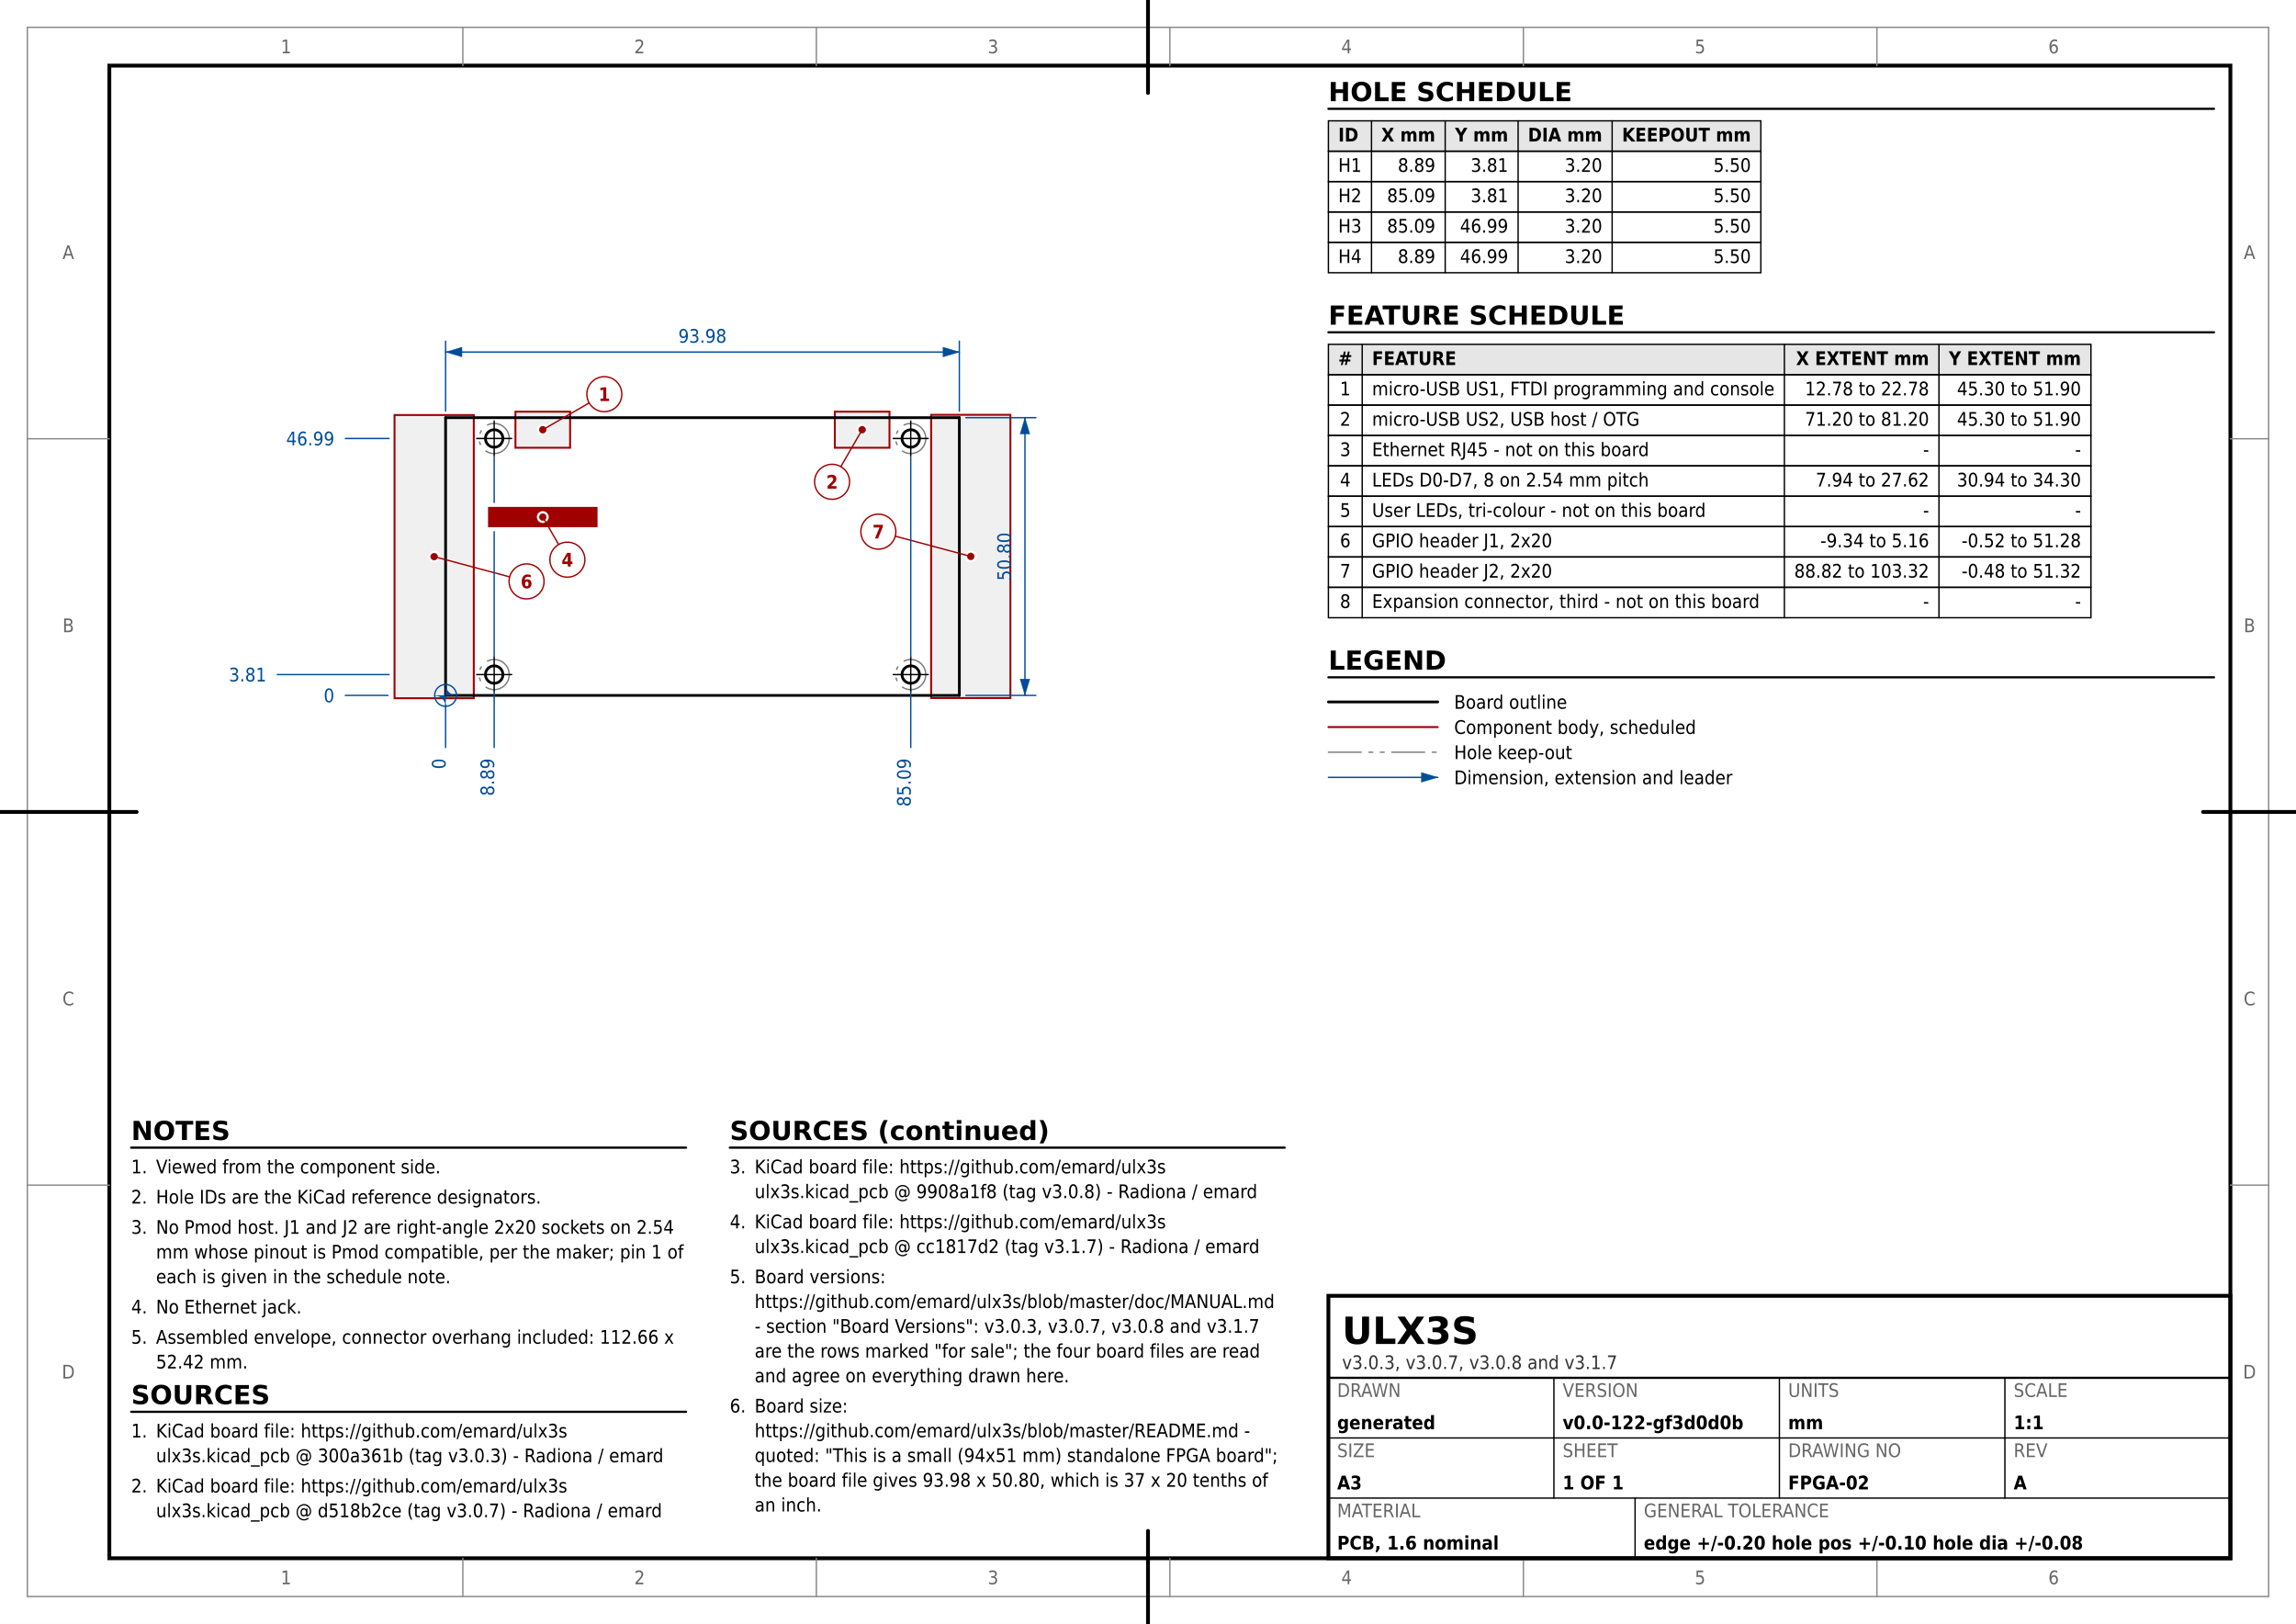
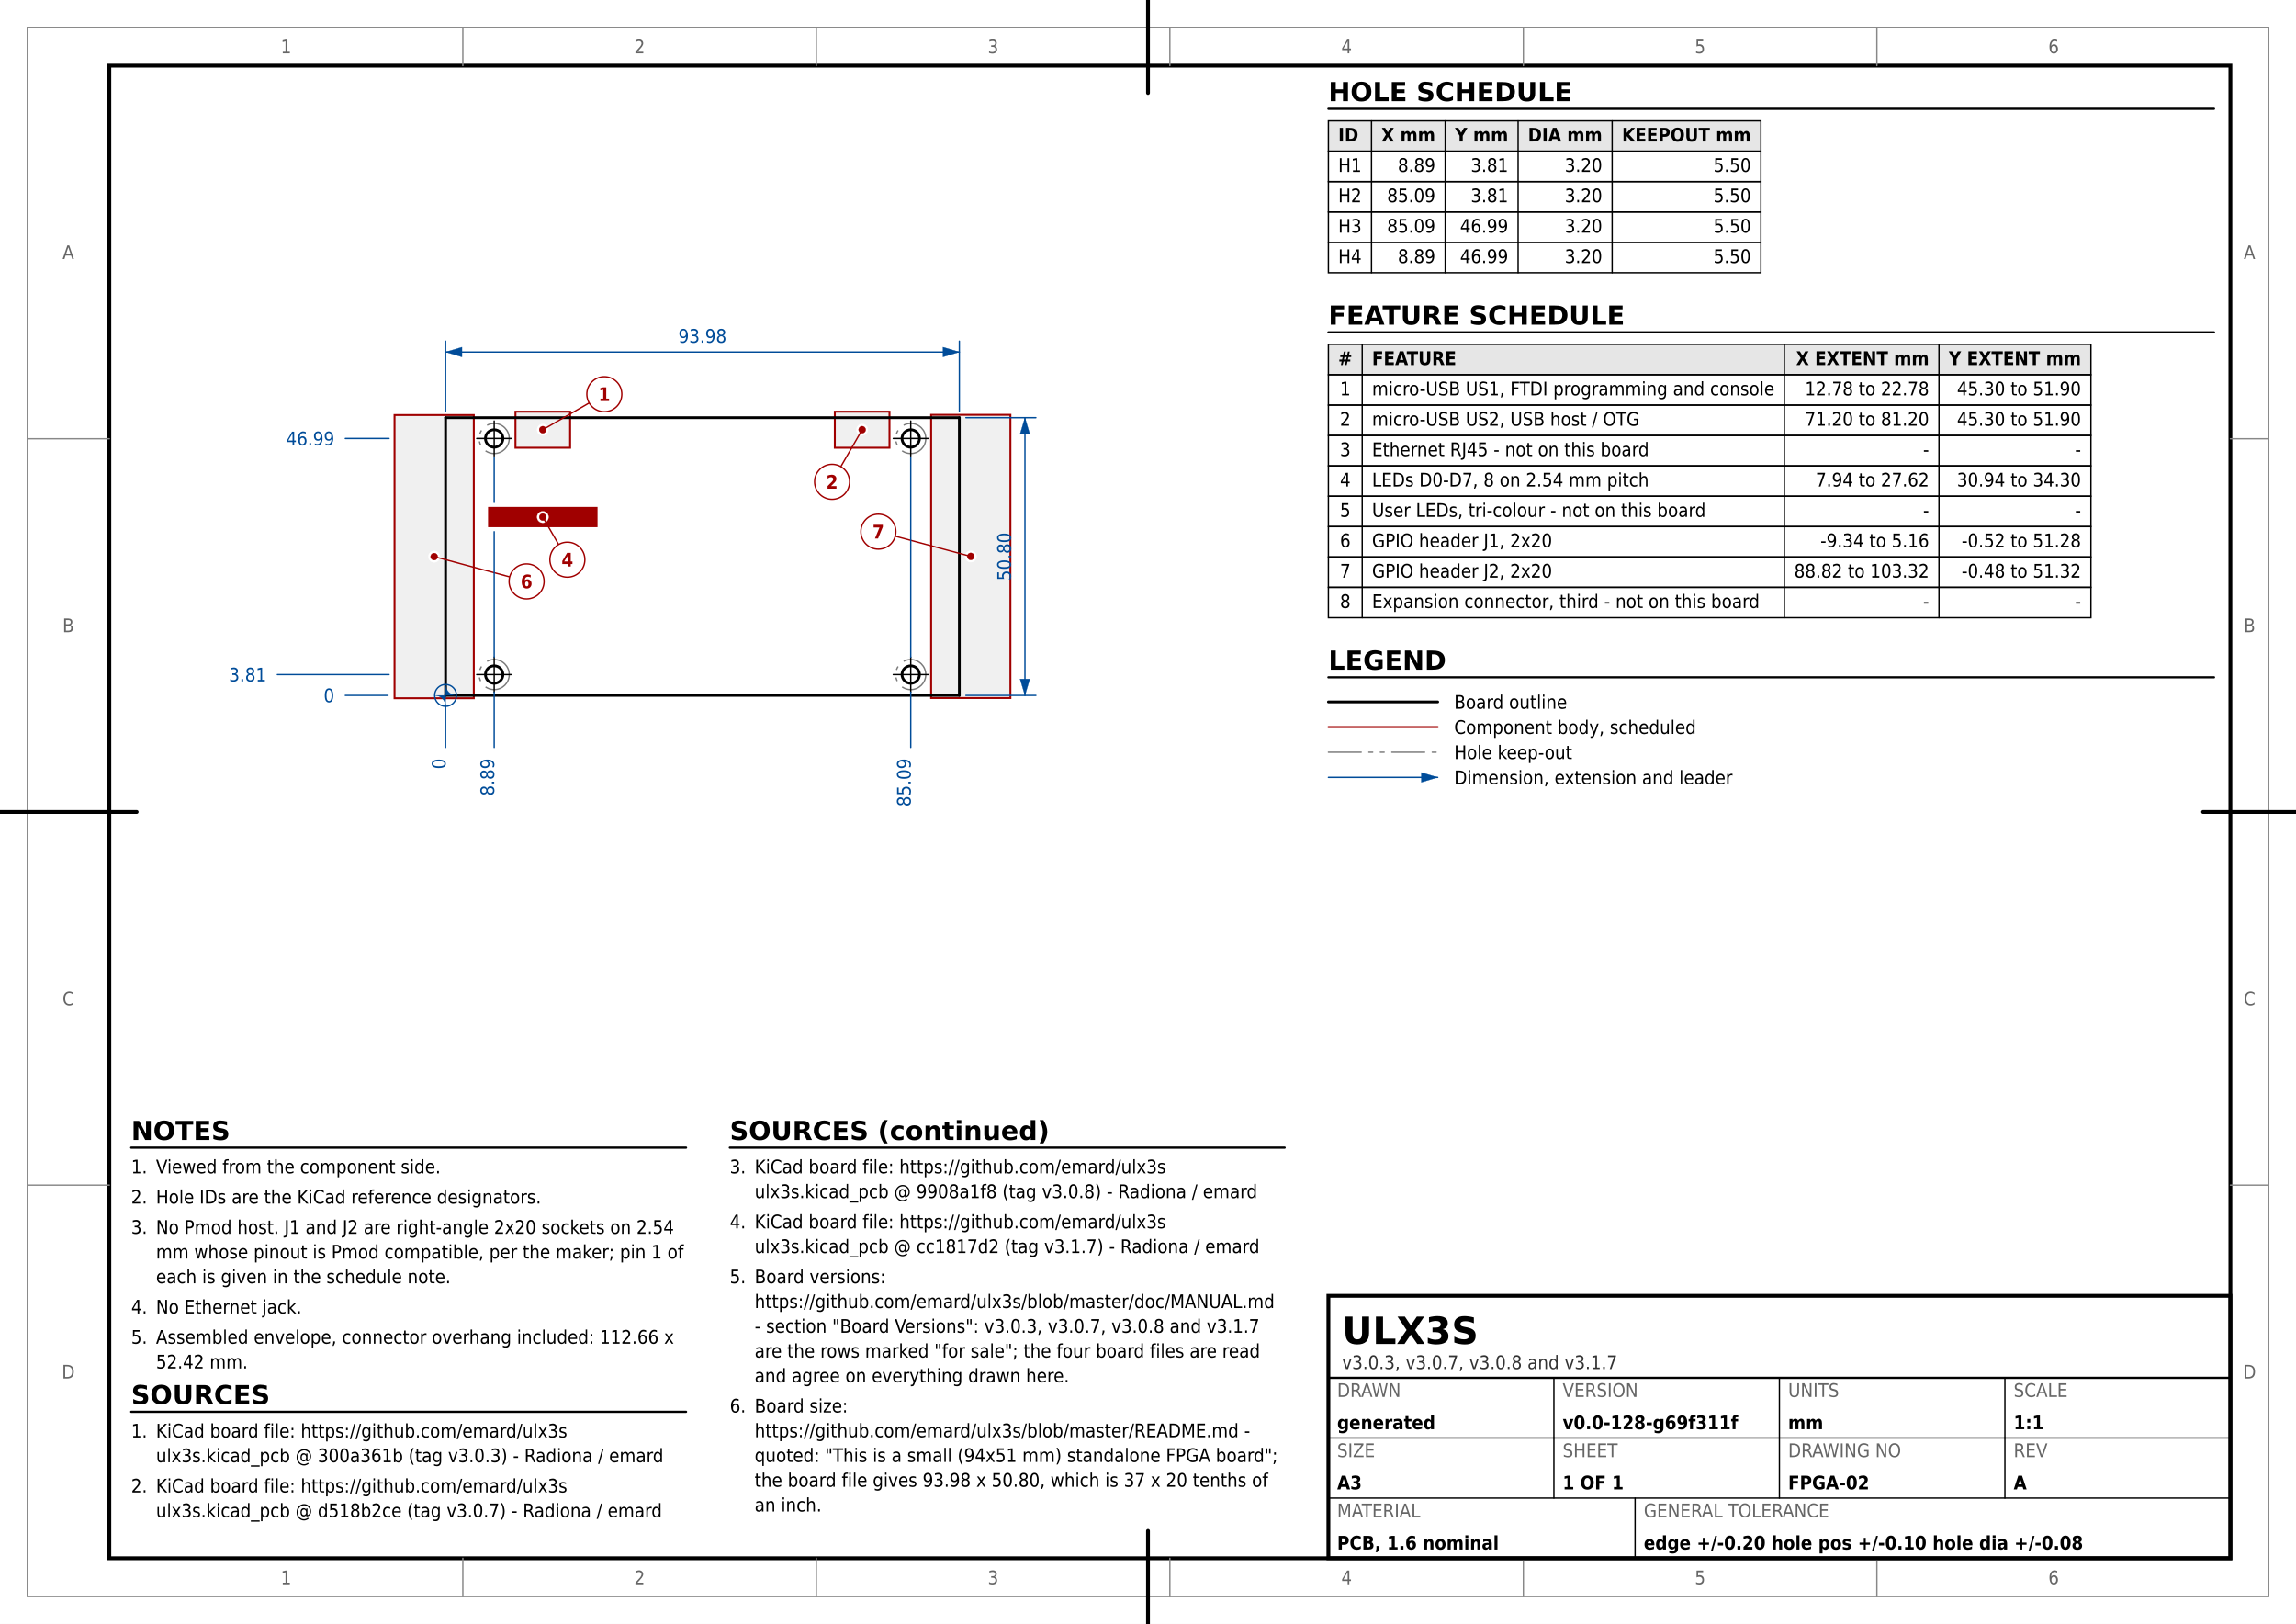
<svg xmlns="http://www.w3.org/2000/svg" version="1.1" width="420mm" height="297mm" viewBox="0 0 420 297">
  <rect width="100%" height="100%" fill="#ffffff" />
  <rect x="5" y="5" width="410" height="287" fill="none" stroke="#888888" stroke-width="0.25" />
  <rect x="20" y="12" width="388" height="273" fill="none" stroke="#000000" stroke-width="0.7" />
  <text x="52.333" y="289.75" font-family="DejaVu Sans Condensed, DejaVu Sans, Liberation Sans, sans-serif" font-size="3.429" fill="#666666" text-anchor="middle">1</text>
  <text x="52.333" y="9.75" font-family="DejaVu Sans Condensed, DejaVu Sans, Liberation Sans, sans-serif" font-size="3.429" fill="#666666" text-anchor="middle">1</text>
  <line x1="84.667" y1="292" x2="84.667" y2="285" stroke="#888888" stroke-width="0.25" stroke-linecap="round" />
  <line x1="84.667" y1="12" x2="84.667" y2="5" stroke="#888888" stroke-width="0.25" stroke-linecap="round" />
  <text x="117" y="289.75" font-family="DejaVu Sans Condensed, DejaVu Sans, Liberation Sans, sans-serif" font-size="3.429" fill="#666666" text-anchor="middle">2</text>
  <text x="117" y="9.75" font-family="DejaVu Sans Condensed, DejaVu Sans, Liberation Sans, sans-serif" font-size="3.429" fill="#666666" text-anchor="middle">2</text>
  <line x1="149.333" y1="292" x2="149.333" y2="285" stroke="#888888" stroke-width="0.25" stroke-linecap="round" />
  <line x1="149.333" y1="12" x2="149.333" y2="5" stroke="#888888" stroke-width="0.25" stroke-linecap="round" />
  <text x="181.667" y="289.75" font-family="DejaVu Sans Condensed, DejaVu Sans, Liberation Sans, sans-serif" font-size="3.429" fill="#666666" text-anchor="middle">3</text>
  <text x="181.667" y="9.75" font-family="DejaVu Sans Condensed, DejaVu Sans, Liberation Sans, sans-serif" font-size="3.429" fill="#666666" text-anchor="middle">3</text>
  <line x1="214" y1="292" x2="214" y2="285" stroke="#888888" stroke-width="0.25" stroke-linecap="round" />
  <line x1="214" y1="12" x2="214" y2="5" stroke="#888888" stroke-width="0.25" stroke-linecap="round" />
  <text x="246.333" y="289.75" font-family="DejaVu Sans Condensed, DejaVu Sans, Liberation Sans, sans-serif" font-size="3.429" fill="#666666" text-anchor="middle">4</text>
  <text x="246.333" y="9.75" font-family="DejaVu Sans Condensed, DejaVu Sans, Liberation Sans, sans-serif" font-size="3.429" fill="#666666" text-anchor="middle">4</text>
  <line x1="278.667" y1="292" x2="278.667" y2="285" stroke="#888888" stroke-width="0.25" stroke-linecap="round" />
  <line x1="278.667" y1="12" x2="278.667" y2="5" stroke="#888888" stroke-width="0.25" stroke-linecap="round" />
  <text x="311" y="289.75" font-family="DejaVu Sans Condensed, DejaVu Sans, Liberation Sans, sans-serif" font-size="3.429" fill="#666666" text-anchor="middle">5</text>
  <text x="311" y="9.75" font-family="DejaVu Sans Condensed, DejaVu Sans, Liberation Sans, sans-serif" font-size="3.429" fill="#666666" text-anchor="middle">5</text>
  <line x1="343.333" y1="292" x2="343.333" y2="285" stroke="#888888" stroke-width="0.25" stroke-linecap="round" />
  <line x1="343.333" y1="12" x2="343.333" y2="5" stroke="#888888" stroke-width="0.25" stroke-linecap="round" />
  <text x="375.667" y="289.75" font-family="DejaVu Sans Condensed, DejaVu Sans, Liberation Sans, sans-serif" font-size="3.429" fill="#666666" text-anchor="middle">6</text>
  <text x="375.667" y="9.75" font-family="DejaVu Sans Condensed, DejaVu Sans, Liberation Sans, sans-serif" font-size="3.429" fill="#666666" text-anchor="middle">6</text>
  <text x="12.5" y="252.125" font-family="DejaVu Sans Condensed, DejaVu Sans, Liberation Sans, sans-serif" font-size="3.429" fill="#666666" text-anchor="middle">D</text>
  <text x="411.5" y="252.125" font-family="DejaVu Sans Condensed, DejaVu Sans, Liberation Sans, sans-serif" font-size="3.429" fill="#666666" text-anchor="middle">D</text>
  <line x1="5" y1="216.75" x2="20" y2="216.75" stroke="#888888" stroke-width="0.25" stroke-linecap="round" />
  <line x1="408" y1="216.75" x2="415" y2="216.75" stroke="#888888" stroke-width="0.25" stroke-linecap="round" />
  <text x="12.5" y="183.875" font-family="DejaVu Sans Condensed, DejaVu Sans, Liberation Sans, sans-serif" font-size="3.429" fill="#666666" text-anchor="middle">C</text>
  <text x="411.5" y="183.875" font-family="DejaVu Sans Condensed, DejaVu Sans, Liberation Sans, sans-serif" font-size="3.429" fill="#666666" text-anchor="middle">C</text>
  <line x1="5" y1="148.5" x2="20" y2="148.5" stroke="#888888" stroke-width="0.25" stroke-linecap="round" />
  <line x1="408" y1="148.5" x2="415" y2="148.5" stroke="#888888" stroke-width="0.25" stroke-linecap="round" />
  <text x="12.5" y="115.625" font-family="DejaVu Sans Condensed, DejaVu Sans, Liberation Sans, sans-serif" font-size="3.429" fill="#666666" text-anchor="middle">B</text>
  <text x="411.5" y="115.625" font-family="DejaVu Sans Condensed, DejaVu Sans, Liberation Sans, sans-serif" font-size="3.429" fill="#666666" text-anchor="middle">B</text>
  <line x1="5" y1="80.25" x2="20" y2="80.25" stroke="#888888" stroke-width="0.25" stroke-linecap="round" />
  <line x1="408" y1="80.25" x2="415" y2="80.25" stroke="#888888" stroke-width="0.25" stroke-linecap="round" />
  <text x="12.5" y="47.375" font-family="DejaVu Sans Condensed, DejaVu Sans, Liberation Sans, sans-serif" font-size="3.429" fill="#666666" text-anchor="middle">A</text>
  <text x="411.5" y="47.375" font-family="DejaVu Sans Condensed, DejaVu Sans, Liberation Sans, sans-serif" font-size="3.429" fill="#666666" text-anchor="middle">A</text>
  <line x1="210" y1="297" x2="210" y2="280" stroke="#000000" stroke-width="0.7" stroke-linecap="round" />
  <line x1="210" y1="17" x2="210" y2="0" stroke="#000000" stroke-width="0.7" stroke-linecap="round" />
  <line x1="0" y1="148.5" x2="25" y2="148.5" stroke="#000000" stroke-width="0.7" stroke-linecap="round" />
  <line x1="403" y1="148.5" x2="420" y2="148.5" stroke="#000000" stroke-width="0.7" stroke-linecap="round" />
  <rect x="94.29" y="75.293" width="10" height="6.6" fill="#f0f0f0" stroke="#a00000" stroke-width="0.35" />
  <rect x="152.71" y="75.293" width="10" height="6.6" fill="#f0f0f0" stroke="#a00000" stroke-width="0.35" />
  <rect x="89.45" y="92.886" width="19.68" height="3.36" fill="#f0f0f0" stroke="#a00000" stroke-width="0.35" />
  <rect x="89.45" y="92.886" width="19.68" height="3.36" fill="#a00000" stroke="#a00000" stroke-width="0.05" />
  <rect x="72.17" y="75.907" width="14.5" height="51.8" fill="#f0f0f0" stroke="#a00000" stroke-width="0.35" />
  <rect x="170.33" y="75.868" width="14.5" height="51.8" fill="#f0f0f0" stroke="#a00000" stroke-width="0.35" />
  <line x1="81.51" y1="76.388" x2="81.51" y2="127.188" stroke="#000000" stroke-width="0.5" stroke-linecap="round" />
  <line x1="175.49" y1="76.388" x2="81.51" y2="76.388" stroke="#000000" stroke-width="0.5" stroke-linecap="round" />
  <line x1="175.49" y1="127.188" x2="175.49" y2="76.388" stroke="#000000" stroke-width="0.5" stroke-linecap="round" />
  <line x1="81.51" y1="127.188" x2="175.49" y2="127.188" stroke="#000000" stroke-width="0.5" stroke-linecap="round" />
  <circle cx="90.4" cy="123.377" r="2.75" fill="none" stroke="#7a7a7a" stroke-width="0.25" stroke-dasharray="6.0,1.4,0.7,1.4,0.7,1.4" />
  <circle cx="90.4" cy="123.377" r="1.6" fill="#ffffff" stroke="#000000" stroke-width="0.5" />
  <line x1="87.2" y1="123.377" x2="93.6" y2="123.377" stroke="#000000" stroke-width="0.25" stroke-linecap="round" />
  <line x1="90.4" y1="126.578" x2="90.4" y2="120.177" stroke="#000000" stroke-width="0.25" stroke-linecap="round" />
  <circle cx="166.6" cy="123.377" r="2.75" fill="none" stroke="#7a7a7a" stroke-width="0.25" stroke-dasharray="6.0,1.4,0.7,1.4,0.7,1.4" />
  <circle cx="166.6" cy="123.377" r="1.6" fill="#ffffff" stroke="#000000" stroke-width="0.5" />
  <line x1="163.4" y1="123.377" x2="169.8" y2="123.377" stroke="#000000" stroke-width="0.25" stroke-linecap="round" />
  <line x1="166.6" y1="126.578" x2="166.6" y2="120.177" stroke="#000000" stroke-width="0.25" stroke-linecap="round" />
  <circle cx="166.6" cy="80.198" r="2.75" fill="none" stroke="#7a7a7a" stroke-width="0.25" stroke-dasharray="6.0,1.4,0.7,1.4,0.7,1.4" />
  <circle cx="166.6" cy="80.198" r="1.6" fill="#ffffff" stroke="#000000" stroke-width="0.5" />
  <line x1="163.4" y1="80.198" x2="169.8" y2="80.198" stroke="#000000" stroke-width="0.25" stroke-linecap="round" />
  <line x1="166.6" y1="83.397" x2="166.6" y2="76.998" stroke="#000000" stroke-width="0.25" stroke-linecap="round" />
  <circle cx="90.4" cy="80.198" r="2.75" fill="none" stroke="#7a7a7a" stroke-width="0.25" stroke-dasharray="6.0,1.4,0.7,1.4,0.7,1.4" />
  <circle cx="90.4" cy="80.198" r="1.6" fill="#ffffff" stroke="#000000" stroke-width="0.5" />
  <line x1="87.2" y1="80.198" x2="93.6" y2="80.198" stroke="#000000" stroke-width="0.25" stroke-linecap="round" />
  <line x1="90.4" y1="83.397" x2="90.4" y2="76.998" stroke="#000000" stroke-width="0.25" stroke-linecap="round" />
  <circle cx="79.42" cy="101.808" r="1.05" fill="#ffffff" stroke="#ffffff" stroke-width="0.05" />
  <circle cx="79.42" cy="101.808" r="0.65" fill="#a00000" stroke="#a00000" stroke-width="0.05" />
  <line x1="79.42" y1="101.808" x2="93.233" y2="105.509" stroke="#a00000" stroke-width="0.25" stroke-linecap="round" />
  <circle cx="96.324" cy="106.337" r="3.2" fill="#ffffff" stroke="#a00000" stroke-width="0.25" />
  <text x="96.324" y="107.587" font-family="DejaVu Sans Condensed, DejaVu Sans, Liberation Sans, sans-serif" font-size="3.429" fill="#a00000" text-anchor="middle" font-weight="bold">6</text>
  <circle cx="177.58" cy="101.767" r="1.05" fill="#ffffff" stroke="#ffffff" stroke-width="0.05" />
  <circle cx="177.58" cy="101.767" r="0.65" fill="#a00000" stroke="#a00000" stroke-width="0.05" />
  <line x1="177.58" y1="101.767" x2="163.767" y2="98.066" stroke="#a00000" stroke-width="0.25" stroke-linecap="round" />
  <circle cx="160.676" cy="97.238" r="3.2" fill="#ffffff" stroke="#a00000" stroke-width="0.25" />
  <text x="160.676" y="98.488" font-family="DejaVu Sans Condensed, DejaVu Sans, Liberation Sans, sans-serif" font-size="3.429" fill="#a00000" text-anchor="middle" font-weight="bold">7</text>
  <circle cx="99.29" cy="94.567" r="1.05" fill="#ffffff" stroke="#ffffff" stroke-width="0.05" />
  <circle cx="99.29" cy="94.567" r="0.65" fill="#a00000" stroke="#a00000" stroke-width="0.05" />
  <line x1="99.29" y1="94.567" x2="102.19" y2="99.589" stroke="#a00000" stroke-width="0.25" stroke-linecap="round" />
  <circle cx="103.79" cy="102.361" r="3.2" fill="#ffffff" stroke="#a00000" stroke-width="0.25" />
  <text x="103.79" y="103.611" font-family="DejaVu Sans Condensed, DejaVu Sans, Liberation Sans, sans-serif" font-size="3.429" fill="#a00000" text-anchor="middle" font-weight="bold">4</text>
  <circle cx="99.29" cy="78.593" r="1.05" fill="#ffffff" stroke="#ffffff" stroke-width="0.05" />
  <circle cx="99.29" cy="78.593" r="0.65" fill="#a00000" stroke="#a00000" stroke-width="0.05" />
  <line x1="99.29" y1="78.593" x2="107.777" y2="73.692" stroke="#a00000" stroke-width="0.25" stroke-linecap="round" />
  <circle cx="110.548" cy="72.093" r="3.2" fill="#ffffff" stroke="#a00000" stroke-width="0.25" />
  <text x="110.548" y="73.343" font-family="DejaVu Sans Condensed, DejaVu Sans, Liberation Sans, sans-serif" font-size="3.429" fill="#a00000" text-anchor="middle" font-weight="bold">1</text>
  <circle cx="157.71" cy="78.593" r="1.05" fill="#ffffff" stroke="#ffffff" stroke-width="0.05" />
  <circle cx="157.71" cy="78.593" r="0.65" fill="#a00000" stroke="#a00000" stroke-width="0.05" />
  <line x1="157.71" y1="78.593" x2="153.81" y2="85.347" stroke="#a00000" stroke-width="0.25" stroke-linecap="round" />
  <circle cx="152.21" cy="88.119" r="3.2" fill="#ffffff" stroke="#a00000" stroke-width="0.25" />
  <text x="152.21" y="89.369" font-family="DejaVu Sans Condensed, DejaVu Sans, Liberation Sans, sans-serif" font-size="3.429" fill="#a00000" text-anchor="middle" font-weight="bold">2</text>
  <line x1="81.51" y1="136.708" x2="81.51" y2="128.907" stroke="#004c99" stroke-width="0.25" stroke-linecap="round" />
  <text x="81.51" y="139.689" font-family="DejaVu Sans Condensed, DejaVu Sans, Liberation Sans, sans-serif" font-size="3.429" fill="#004c99" text-anchor="middle" transform="rotate(-90 81.51 139.6888)">0</text>
  <line x1="90.4" y1="136.708" x2="90.4" y2="126.578" stroke="#004c99" stroke-width="0.25" stroke-linecap="round" />
  <line x1="90.4" y1="120.177" x2="90.4" y2="97.246" stroke="#004c99" stroke-width="0.25" stroke-linecap="round" />
  <line x1="90.4" y1="91.886" x2="90.4" y2="83.597" stroke="#004c99" stroke-width="0.25" stroke-linecap="round" />
  <text x="90.4" y="142.141" font-family="DejaVu Sans Condensed, DejaVu Sans, Liberation Sans, sans-serif" font-size="3.429" fill="#004c99" text-anchor="middle" transform="rotate(-90 90.4 142.141)">8.89</text>
  <line x1="166.6" y1="136.708" x2="166.6" y2="126.578" stroke="#004c99" stroke-width="0.25" stroke-linecap="round" />
  <line x1="166.6" y1="120.177" x2="166.6" y2="83.597" stroke="#004c99" stroke-width="0.25" stroke-linecap="round" />
  <text x="166.6" y="143.122" font-family="DejaVu Sans Condensed, DejaVu Sans, Liberation Sans, sans-serif" font-size="3.429" fill="#004c99" text-anchor="middle" transform="rotate(-90 166.6 143.1223)">85.09</text>
  <line x1="63.17" y1="127.188" x2="70.97" y2="127.188" stroke="#004c99" stroke-width="0.25" stroke-linecap="round" />
  <text x="61.17" y="128.438" font-family="DejaVu Sans Condensed, DejaVu Sans, Liberation Sans, sans-serif" font-size="3.429" fill="#004c99" text-anchor="end">0</text>
  <line x1="50.74" y1="123.377" x2="71.17" y2="123.377" stroke="#004c99" stroke-width="0.25" stroke-linecap="round" />
  <text x="48.74" y="124.627" font-family="DejaVu Sans Condensed, DejaVu Sans, Liberation Sans, sans-serif" font-size="3.429" fill="#004c99" text-anchor="end">3.81</text>
  <line x1="63.17" y1="80.198" x2="71.17" y2="80.198" stroke="#004c99" stroke-width="0.25" stroke-linecap="round" />
  <text x="61.17" y="81.448" font-family="DejaVu Sans Condensed, DejaVu Sans, Liberation Sans, sans-serif" font-size="3.429" fill="#004c99" text-anchor="end">46.99</text>
  <line x1="81.51" y1="75.188" x2="81.51" y2="62.388" stroke="#004c99" stroke-width="0.25" stroke-linecap="round" />
  <line x1="175.49" y1="75.188" x2="175.49" y2="62.388" stroke="#004c99" stroke-width="0.25" stroke-linecap="round" />
  <line x1="81.51" y1="64.388" x2="175.49" y2="64.388" stroke="#004c99" stroke-width="0.25" stroke-linecap="round" />
  <polygon points="81.51,64.388 84.51,65.287 84.51,63.487" fill="#004c99" stroke="#004c99" stroke-width="0.05" stroke-linejoin="round" />
  <polygon points="175.49,64.388 172.49,63.487 172.49,65.287" fill="#004c99" stroke="#004c99" stroke-width="0.05" stroke-linejoin="round" />
  <text x="128.5" y="62.678" font-family="DejaVu Sans Condensed, DejaVu Sans, Liberation Sans, sans-serif" font-size="3.429" fill="#004c99" text-anchor="middle">93.98</text>
  <line x1="176.69" y1="127.188" x2="189.49" y2="127.188" stroke="#004c99" stroke-width="0.25" stroke-linecap="round" />
  <line x1="176.69" y1="76.388" x2="189.49" y2="76.388" stroke="#004c99" stroke-width="0.25" stroke-linecap="round" />
  <line x1="187.49" y1="127.188" x2="187.49" y2="76.388" stroke="#004c99" stroke-width="0.25" stroke-linecap="round" />
  <polygon points="187.49,127.188 188.39,124.188 186.59,124.188" fill="#004c99" stroke="#004c99" stroke-width="0.05" stroke-linejoin="round" />
  <polygon points="187.49,76.388 186.59,79.388 188.39,79.388" fill="#004c99" stroke="#004c99" stroke-width="0.05" stroke-linejoin="round" />
  <text x="184.935" y="101.787" font-family="DejaVu Sans Condensed, DejaVu Sans, Liberation Sans, sans-serif" font-size="3.429" fill="#004c99" text-anchor="middle" transform="rotate(-90 184.9353 101.7875)">50.80</text>
  <circle cx="81.51" cy="127.188" r="2" fill="none" stroke="#004c99" stroke-width="0.25" />
  <path d="M 81.51 127.188 L 83.51 127.188 A 2.0 2.0 0 0 1 81.51 125.188 Z" fill="#004c99" stroke="#004c99" stroke-width="0.05" stroke-linejoin="round" stroke-linecap="round" />
  <path d="M 81.51 127.188 L 79.51 127.188 A 2.0 2.0 0 0 1 81.51 129.188 Z" fill="#004c99" stroke="#004c99" stroke-width="0.05" stroke-linejoin="round" stroke-linecap="round" />
  <text x="243" y="18.5" font-family="DejaVu Sans, Liberation Sans, sans-serif" font-size="4.801" fill="#000000" text-anchor="start" font-weight="bold">HOLE SCHEDULE</text>
  <line x1="243" y1="19.9" x2="405" y2="19.9" stroke="#000000" stroke-width="0.4" stroke-linecap="round" />
  <rect x="243" y="22.1" width="79.108" height="5.556" fill="#e6e6e6" stroke="#000000" stroke-width="0.25" />
  <text x="244.8" y="25.878" font-family="DejaVu Sans Condensed, DejaVu Sans, Liberation Sans, sans-serif" font-size="3.429" fill="#000000" text-anchor="start" font-weight="bold">ID</text>
  <text x="262.566" y="25.878" font-family="DejaVu Sans Condensed, DejaVu Sans, Liberation Sans, sans-serif" font-size="3.429" fill="#000000" text-anchor="end" font-weight="bold">X mm</text>
  <text x="275.903" y="25.878" font-family="DejaVu Sans Condensed, DejaVu Sans, Liberation Sans, sans-serif" font-size="3.429" fill="#000000" text-anchor="end" font-weight="bold">Y mm</text>
  <text x="293.104" y="25.878" font-family="DejaVu Sans Condensed, DejaVu Sans, Liberation Sans, sans-serif" font-size="3.429" fill="#000000" text-anchor="end" font-weight="bold">DIA mm</text>
  <text x="320.308" y="25.878" font-family="DejaVu Sans Condensed, DejaVu Sans, Liberation Sans, sans-serif" font-size="3.429" fill="#000000" text-anchor="end" font-weight="bold">KEEPOUT mm</text>
  <rect x="243" y="27.656" width="79.108" height="5.556" fill="none" stroke="#000000" stroke-width="0.25" />
  <text x="244.8" y="31.433" font-family="DejaVu Sans Condensed, DejaVu Sans, Liberation Sans, sans-serif" font-size="3.429" fill="#000000" text-anchor="start">H1</text>
  <text x="262.566" y="31.433" font-family="DejaVu Sans Condensed, DejaVu Sans, Liberation Sans, sans-serif" font-size="3.429" fill="#000000" text-anchor="end">8.89</text>
  <text x="275.903" y="31.433" font-family="DejaVu Sans Condensed, DejaVu Sans, Liberation Sans, sans-serif" font-size="3.429" fill="#000000" text-anchor="end">3.81</text>
  <text x="293.104" y="31.433" font-family="DejaVu Sans Condensed, DejaVu Sans, Liberation Sans, sans-serif" font-size="3.429" fill="#000000" text-anchor="end">3.20</text>
  <text x="320.308" y="31.433" font-family="DejaVu Sans Condensed, DejaVu Sans, Liberation Sans, sans-serif" font-size="3.429" fill="#000000" text-anchor="end">5.50</text>
  <rect x="243" y="33.211" width="79.108" height="5.556" fill="none" stroke="#000000" stroke-width="0.25" />
  <text x="244.8" y="36.989" font-family="DejaVu Sans Condensed, DejaVu Sans, Liberation Sans, sans-serif" font-size="3.429" fill="#000000" text-anchor="start">H2</text>
  <text x="262.566" y="36.989" font-family="DejaVu Sans Condensed, DejaVu Sans, Liberation Sans, sans-serif" font-size="3.429" fill="#000000" text-anchor="end">85.09</text>
  <text x="275.903" y="36.989" font-family="DejaVu Sans Condensed, DejaVu Sans, Liberation Sans, sans-serif" font-size="3.429" fill="#000000" text-anchor="end">3.81</text>
  <text x="293.104" y="36.989" font-family="DejaVu Sans Condensed, DejaVu Sans, Liberation Sans, sans-serif" font-size="3.429" fill="#000000" text-anchor="end">3.20</text>
  <text x="320.308" y="36.989" font-family="DejaVu Sans Condensed, DejaVu Sans, Liberation Sans, sans-serif" font-size="3.429" fill="#000000" text-anchor="end">5.50</text>
  <rect x="243" y="38.767" width="79.108" height="5.556" fill="none" stroke="#000000" stroke-width="0.25" />
  <text x="244.8" y="42.544" font-family="DejaVu Sans Condensed, DejaVu Sans, Liberation Sans, sans-serif" font-size="3.429" fill="#000000" text-anchor="start">H3</text>
  <text x="262.566" y="42.544" font-family="DejaVu Sans Condensed, DejaVu Sans, Liberation Sans, sans-serif" font-size="3.429" fill="#000000" text-anchor="end">85.09</text>
  <text x="275.903" y="42.544" font-family="DejaVu Sans Condensed, DejaVu Sans, Liberation Sans, sans-serif" font-size="3.429" fill="#000000" text-anchor="end">46.99</text>
  <text x="293.104" y="42.544" font-family="DejaVu Sans Condensed, DejaVu Sans, Liberation Sans, sans-serif" font-size="3.429" fill="#000000" text-anchor="end">3.20</text>
  <text x="320.308" y="42.544" font-family="DejaVu Sans Condensed, DejaVu Sans, Liberation Sans, sans-serif" font-size="3.429" fill="#000000" text-anchor="end">5.50</text>
  <rect x="243" y="44.322" width="79.108" height="5.556" fill="none" stroke="#000000" stroke-width="0.25" />
  <text x="244.8" y="48.1" font-family="DejaVu Sans Condensed, DejaVu Sans, Liberation Sans, sans-serif" font-size="3.429" fill="#000000" text-anchor="start">H4</text>
  <text x="262.566" y="48.1" font-family="DejaVu Sans Condensed, DejaVu Sans, Liberation Sans, sans-serif" font-size="3.429" fill="#000000" text-anchor="end">8.89</text>
  <text x="275.903" y="48.1" font-family="DejaVu Sans Condensed, DejaVu Sans, Liberation Sans, sans-serif" font-size="3.429" fill="#000000" text-anchor="end">46.99</text>
  <text x="293.104" y="48.1" font-family="DejaVu Sans Condensed, DejaVu Sans, Liberation Sans, sans-serif" font-size="3.429" fill="#000000" text-anchor="end">3.20</text>
  <text x="320.308" y="48.1" font-family="DejaVu Sans Condensed, DejaVu Sans, Liberation Sans, sans-serif" font-size="3.429" fill="#000000" text-anchor="end">5.50</text>
  <line x1="250.883" y1="22.1" x2="250.883" y2="49.878" stroke="#000000" stroke-width="0.25" stroke-linecap="round" />
  <line x1="264.366" y1="22.1" x2="264.366" y2="49.878" stroke="#000000" stroke-width="0.25" stroke-linecap="round" />
  <line x1="277.703" y1="22.1" x2="277.703" y2="49.878" stroke="#000000" stroke-width="0.25" stroke-linecap="round" />
  <line x1="294.904" y1="22.1" x2="294.904" y2="49.878" stroke="#000000" stroke-width="0.25" stroke-linecap="round" />
  <text x="243" y="59.378" font-family="DejaVu Sans, Liberation Sans, sans-serif" font-size="4.801" fill="#000000" text-anchor="start" font-weight="bold">FEATURE SCHEDULE</text>
  <line x1="243" y1="60.778" x2="405" y2="60.778" stroke="#000000" stroke-width="0.4" stroke-linecap="round" />
  <rect x="243" y="62.978" width="139.488" height="5.556" fill="#e6e6e6" stroke="#000000" stroke-width="0.25" />
  <text x="246.093" y="66.756" font-family="DejaVu Sans Condensed, DejaVu Sans, Liberation Sans, sans-serif" font-size="3.429" fill="#000000" text-anchor="middle" font-weight="bold">#</text>
  <text x="250.985" y="66.756" font-family="DejaVu Sans Condensed, DejaVu Sans, Liberation Sans, sans-serif" font-size="3.429" fill="#000000" text-anchor="start" font-weight="bold">FEATURE</text>
  <text x="352.89" y="66.756" font-family="DejaVu Sans Condensed, DejaVu Sans, Liberation Sans, sans-serif" font-size="3.429" fill="#000000" text-anchor="end" font-weight="bold">X EXTENT mm</text>
  <text x="380.688" y="66.756" font-family="DejaVu Sans Condensed, DejaVu Sans, Liberation Sans, sans-serif" font-size="3.429" fill="#000000" text-anchor="end" font-weight="bold">Y EXTENT mm</text>
  <rect x="243" y="68.533" width="139.488" height="5.556" fill="none" stroke="#000000" stroke-width="0.25" />
  <text x="246.093" y="72.311" font-family="DejaVu Sans Condensed, DejaVu Sans, Liberation Sans, sans-serif" font-size="3.429" fill="#000000" text-anchor="middle">1</text>
  <text x="250.985" y="72.311" font-family="DejaVu Sans Condensed, DejaVu Sans, Liberation Sans, sans-serif" font-size="3.429" fill="#000000" text-anchor="start">micro-USB US1, FTDI programming and console</text>
  <text x="352.89" y="72.311" font-family="DejaVu Sans Condensed, DejaVu Sans, Liberation Sans, sans-serif" font-size="3.429" fill="#000000" text-anchor="end">12.78 to 22.78</text>
  <text x="380.688" y="72.311" font-family="DejaVu Sans Condensed, DejaVu Sans, Liberation Sans, sans-serif" font-size="3.429" fill="#000000" text-anchor="end">45.30 to 51.90</text>
  <rect x="243" y="74.089" width="139.488" height="5.556" fill="none" stroke="#000000" stroke-width="0.25" />
  <text x="246.093" y="77.867" font-family="DejaVu Sans Condensed, DejaVu Sans, Liberation Sans, sans-serif" font-size="3.429" fill="#000000" text-anchor="middle">2</text>
  <text x="250.985" y="77.867" font-family="DejaVu Sans Condensed, DejaVu Sans, Liberation Sans, sans-serif" font-size="3.429" fill="#000000" text-anchor="start">micro-USB US2, USB host / OTG</text>
  <text x="352.89" y="77.867" font-family="DejaVu Sans Condensed, DejaVu Sans, Liberation Sans, sans-serif" font-size="3.429" fill="#000000" text-anchor="end">71.20 to 81.20</text>
  <text x="380.688" y="77.867" font-family="DejaVu Sans Condensed, DejaVu Sans, Liberation Sans, sans-serif" font-size="3.429" fill="#000000" text-anchor="end">45.30 to 51.90</text>
  <rect x="243" y="79.644" width="139.488" height="5.556" fill="none" stroke="#000000" stroke-width="0.25" />
  <text x="246.093" y="83.422" font-family="DejaVu Sans Condensed, DejaVu Sans, Liberation Sans, sans-serif" font-size="3.429" fill="#000000" text-anchor="middle">3</text>
  <text x="250.985" y="83.422" font-family="DejaVu Sans Condensed, DejaVu Sans, Liberation Sans, sans-serif" font-size="3.429" fill="#000000" text-anchor="start">Ethernet RJ45 - not on this board</text>
  <text x="352.89" y="83.422" font-family="DejaVu Sans Condensed, DejaVu Sans, Liberation Sans, sans-serif" font-size="3.429" fill="#000000" text-anchor="end">-</text>
  <text x="380.688" y="83.422" font-family="DejaVu Sans Condensed, DejaVu Sans, Liberation Sans, sans-serif" font-size="3.429" fill="#000000" text-anchor="end">-</text>
  <rect x="243" y="85.2" width="139.488" height="5.556" fill="none" stroke="#000000" stroke-width="0.25" />
  <text x="246.093" y="88.978" font-family="DejaVu Sans Condensed, DejaVu Sans, Liberation Sans, sans-serif" font-size="3.429" fill="#000000" text-anchor="middle">4</text>
  <text x="250.985" y="88.978" font-family="DejaVu Sans Condensed, DejaVu Sans, Liberation Sans, sans-serif" font-size="3.429" fill="#000000" text-anchor="start">LEDs D0-D7, 8 on 2.54 mm pitch</text>
  <text x="352.89" y="88.978" font-family="DejaVu Sans Condensed, DejaVu Sans, Liberation Sans, sans-serif" font-size="3.429" fill="#000000" text-anchor="end">7.94 to 27.62</text>
  <text x="380.688" y="88.978" font-family="DejaVu Sans Condensed, DejaVu Sans, Liberation Sans, sans-serif" font-size="3.429" fill="#000000" text-anchor="end">30.94 to 34.30</text>
  <rect x="243" y="90.756" width="139.488" height="5.556" fill="none" stroke="#000000" stroke-width="0.25" />
  <text x="246.093" y="94.533" font-family="DejaVu Sans Condensed, DejaVu Sans, Liberation Sans, sans-serif" font-size="3.429" fill="#000000" text-anchor="middle">5</text>
  <text x="250.985" y="94.533" font-family="DejaVu Sans Condensed, DejaVu Sans, Liberation Sans, sans-serif" font-size="3.429" fill="#000000" text-anchor="start">User LEDs, tri-colour - not on this board</text>
  <text x="352.89" y="94.533" font-family="DejaVu Sans Condensed, DejaVu Sans, Liberation Sans, sans-serif" font-size="3.429" fill="#000000" text-anchor="end">-</text>
  <text x="380.688" y="94.533" font-family="DejaVu Sans Condensed, DejaVu Sans, Liberation Sans, sans-serif" font-size="3.429" fill="#000000" text-anchor="end">-</text>
  <rect x="243" y="96.311" width="139.488" height="5.556" fill="none" stroke="#000000" stroke-width="0.25" />
  <text x="246.093" y="100.089" font-family="DejaVu Sans Condensed, DejaVu Sans, Liberation Sans, sans-serif" font-size="3.429" fill="#000000" text-anchor="middle">6</text>
  <text x="250.985" y="100.089" font-family="DejaVu Sans Condensed, DejaVu Sans, Liberation Sans, sans-serif" font-size="3.429" fill="#000000" text-anchor="start">GPIO header J1, 2x20</text>
  <text x="352.89" y="100.089" font-family="DejaVu Sans Condensed, DejaVu Sans, Liberation Sans, sans-serif" font-size="3.429" fill="#000000" text-anchor="end">-9.34 to 5.16</text>
  <text x="380.688" y="100.089" font-family="DejaVu Sans Condensed, DejaVu Sans, Liberation Sans, sans-serif" font-size="3.429" fill="#000000" text-anchor="end">-0.52 to 51.28</text>
  <rect x="243" y="101.867" width="139.488" height="5.556" fill="none" stroke="#000000" stroke-width="0.25" />
  <text x="246.093" y="105.644" font-family="DejaVu Sans Condensed, DejaVu Sans, Liberation Sans, sans-serif" font-size="3.429" fill="#000000" text-anchor="middle">7</text>
  <text x="250.985" y="105.644" font-family="DejaVu Sans Condensed, DejaVu Sans, Liberation Sans, sans-serif" font-size="3.429" fill="#000000" text-anchor="start">GPIO header J2, 2x20</text>
  <text x="352.89" y="105.644" font-family="DejaVu Sans Condensed, DejaVu Sans, Liberation Sans, sans-serif" font-size="3.429" fill="#000000" text-anchor="end">88.82 to 103.32</text>
  <text x="380.688" y="105.644" font-family="DejaVu Sans Condensed, DejaVu Sans, Liberation Sans, sans-serif" font-size="3.429" fill="#000000" text-anchor="end">-0.48 to 51.32</text>
  <rect x="243" y="107.422" width="139.488" height="5.556" fill="none" stroke="#000000" stroke-width="0.25" />
  <text x="246.093" y="111.2" font-family="DejaVu Sans Condensed, DejaVu Sans, Liberation Sans, sans-serif" font-size="3.429" fill="#000000" text-anchor="middle">8</text>
  <text x="250.985" y="111.2" font-family="DejaVu Sans Condensed, DejaVu Sans, Liberation Sans, sans-serif" font-size="3.429" fill="#000000" text-anchor="start">Expansion connector, third - not on this board</text>
  <text x="352.89" y="111.2" font-family="DejaVu Sans Condensed, DejaVu Sans, Liberation Sans, sans-serif" font-size="3.429" fill="#000000" text-anchor="end">-</text>
  <text x="380.688" y="111.2" font-family="DejaVu Sans Condensed, DejaVu Sans, Liberation Sans, sans-serif" font-size="3.429" fill="#000000" text-anchor="end">-</text>
  <line x1="249.185" y1="62.978" x2="249.185" y2="112.978" stroke="#000000" stroke-width="0.25" stroke-linecap="round" />
  <line x1="326.413" y1="62.978" x2="326.413" y2="112.978" stroke="#000000" stroke-width="0.25" stroke-linecap="round" />
  <line x1="354.69" y1="62.978" x2="354.69" y2="112.978" stroke="#000000" stroke-width="0.25" stroke-linecap="round" />
  <text x="243" y="122.478" font-family="DejaVu Sans, Liberation Sans, sans-serif" font-size="4.801" fill="#000000" text-anchor="start" font-weight="bold">LEGEND</text>
  <line x1="243" y1="123.878" x2="405" y2="123.878" stroke="#000000" stroke-width="0.4" stroke-linecap="round" />
  <line x1="243" y1="128.378" x2="263" y2="128.378" stroke="#000000" stroke-width="0.5" stroke-linecap="round" />
  <text x="266" y="129.628" font-family="DejaVu Sans Condensed, DejaVu Sans, Liberation Sans, sans-serif" font-size="3.429" fill="#000000" text-anchor="start">Board outline</text>
  <line x1="243" y1="132.978" x2="263" y2="132.978" stroke="#a00000" stroke-width="0.35" stroke-linecap="round" />
  <text x="266" y="134.228" font-family="DejaVu Sans Condensed, DejaVu Sans, Liberation Sans, sans-serif" font-size="3.429" fill="#000000" text-anchor="start">Component body, scheduled</text>
  <line x1="243" y1="137.578" x2="263" y2="137.578" stroke="#7a7a7a" stroke-width="0.25" stroke-linecap="round" stroke-dasharray="6.0,1.4,0.7,1.4,0.7,1.4" />
  <text x="266" y="138.828" font-family="DejaVu Sans Condensed, DejaVu Sans, Liberation Sans, sans-serif" font-size="3.429" fill="#000000" text-anchor="start">Hole keep-out</text>
  <line x1="243" y1="142.178" x2="263" y2="142.178" stroke="#004c99" stroke-width="0.25" stroke-linecap="round" />
  <polygon points="263,142.178 260,141.278 260,143.078" fill="#004c99" stroke="#004c99" stroke-width="0.05" stroke-linejoin="round" />
  <text x="266" y="143.428" font-family="DejaVu Sans Condensed, DejaVu Sans, Liberation Sans, sans-serif" font-size="3.429" fill="#000000" text-anchor="start">Dimension, extension and leader</text>
  <text x="24" y="208.5" font-family="DejaVu Sans, Liberation Sans, sans-serif" font-size="4.801" fill="#000000" text-anchor="start" font-weight="bold">NOTES</text>
  <line x1="24" y1="209.9" x2="125.5" y2="209.9" stroke="#000000" stroke-width="0.4" stroke-linecap="round" />
  <text x="24" y="214.6" font-family="DejaVu Sans Condensed, DejaVu Sans, Liberation Sans, sans-serif" font-size="3.429" fill="#000000" text-anchor="start">1.</text>
  <text x="28.542" y="214.6" font-family="DejaVu Sans Condensed, DejaVu Sans, Liberation Sans, sans-serif" font-size="3.429" fill="#000000" text-anchor="start">Viewed from the component side.</text>
  <text x="24" y="220.127" font-family="DejaVu Sans Condensed, DejaVu Sans, Liberation Sans, sans-serif" font-size="3.429" fill="#000000" text-anchor="start">2.</text>
  <text x="28.542" y="220.127" font-family="DejaVu Sans Condensed, DejaVu Sans, Liberation Sans, sans-serif" font-size="3.429" fill="#000000" text-anchor="start">Hole IDs are the KiCad reference designators.</text>
  <text x="24" y="225.654" font-family="DejaVu Sans Condensed, DejaVu Sans, Liberation Sans, sans-serif" font-size="3.429" fill="#000000" text-anchor="start">3.</text>
  <text x="28.542" y="225.654" font-family="DejaVu Sans Condensed, DejaVu Sans, Liberation Sans, sans-serif" font-size="3.429" fill="#000000" text-anchor="start">No Pmod host. J1 and J2 are right-angle 2x20 sockets on 2.54</text>
  <text x="28.542" y="230.18" font-family="DejaVu Sans Condensed, DejaVu Sans, Liberation Sans, sans-serif" font-size="3.429" fill="#000000" text-anchor="start">mm whose pinout is Pmod compatible, per the maker; pin 1 of</text>
  <text x="28.542" y="234.707" font-family="DejaVu Sans Condensed, DejaVu Sans, Liberation Sans, sans-serif" font-size="3.429" fill="#000000" text-anchor="start">each is given in the schedule note.</text>
  <text x="24" y="240.234" font-family="DejaVu Sans Condensed, DejaVu Sans, Liberation Sans, sans-serif" font-size="3.429" fill="#000000" text-anchor="start">4.</text>
  <text x="28.542" y="240.234" font-family="DejaVu Sans Condensed, DejaVu Sans, Liberation Sans, sans-serif" font-size="3.429" fill="#000000" text-anchor="start">No Ethernet jack.</text>
  <text x="24" y="245.761" font-family="DejaVu Sans Condensed, DejaVu Sans, Liberation Sans, sans-serif" font-size="3.429" fill="#000000" text-anchor="start">5.</text>
  <text x="28.542" y="245.761" font-family="DejaVu Sans Condensed, DejaVu Sans, Liberation Sans, sans-serif" font-size="3.429" fill="#000000" text-anchor="start">Assembled envelope, connector overhang included: 112.66 x</text>
  <text x="28.542" y="250.287" font-family="DejaVu Sans Condensed, DejaVu Sans, Liberation Sans, sans-serif" font-size="3.429" fill="#000000" text-anchor="start">52.42 mm.</text>
  <text x="24" y="256.814" font-family="DejaVu Sans, Liberation Sans, sans-serif" font-size="4.801" fill="#000000" text-anchor="start" font-weight="bold">SOURCES</text>
  <line x1="24" y1="258.214" x2="125.5" y2="258.214" stroke="#000000" stroke-width="0.4" stroke-linecap="round" />
  <text x="24" y="262.914" font-family="DejaVu Sans Condensed, DejaVu Sans, Liberation Sans, sans-serif" font-size="3.429" fill="#000000" text-anchor="start">1.</text>
  <text x="28.542" y="262.914" font-family="DejaVu Sans Condensed, DejaVu Sans, Liberation Sans, sans-serif" font-size="3.429" fill="#000000" text-anchor="start">KiCad board file: https://github.com/emard/ulx3s</text>
  <text x="28.542" y="267.441" font-family="DejaVu Sans Condensed, DejaVu Sans, Liberation Sans, sans-serif" font-size="3.429" fill="#000000" text-anchor="start">ulx3s.kicad_pcb @ 300a361b (tag v3.0.3) - Radiona / emard</text>
  <text x="24" y="272.967" font-family="DejaVu Sans Condensed, DejaVu Sans, Liberation Sans, sans-serif" font-size="3.429" fill="#000000" text-anchor="start">2.</text>
  <text x="28.542" y="272.967" font-family="DejaVu Sans Condensed, DejaVu Sans, Liberation Sans, sans-serif" font-size="3.429" fill="#000000" text-anchor="start">KiCad board file: https://github.com/emard/ulx3s</text>
  <text x="28.542" y="277.494" font-family="DejaVu Sans Condensed, DejaVu Sans, Liberation Sans, sans-serif" font-size="3.429" fill="#000000" text-anchor="start">ulx3s.kicad_pcb @ d518b2ce (tag v3.0.7) - Radiona / emard</text>
  <text x="133.5" y="208.5" font-family="DejaVu Sans, Liberation Sans, sans-serif" font-size="4.801" fill="#000000" text-anchor="start" font-weight="bold">SOURCES (continued)</text>
  <line x1="133.5" y1="209.9" x2="235" y2="209.9" stroke="#000000" stroke-width="0.4" stroke-linecap="round" />
  <text x="133.5" y="214.6" font-family="DejaVu Sans Condensed, DejaVu Sans, Liberation Sans, sans-serif" font-size="3.429" fill="#000000" text-anchor="start">3.</text>
  <text x="138.042" y="214.6" font-family="DejaVu Sans Condensed, DejaVu Sans, Liberation Sans, sans-serif" font-size="3.429" fill="#000000" text-anchor="start">KiCad board file: https://github.com/emard/ulx3s</text>
  <text x="138.042" y="219.127" font-family="DejaVu Sans Condensed, DejaVu Sans, Liberation Sans, sans-serif" font-size="3.429" fill="#000000" text-anchor="start">ulx3s.kicad_pcb @ 9908a1f8 (tag v3.0.8) - Radiona / emard</text>
  <text x="133.5" y="224.654" font-family="DejaVu Sans Condensed, DejaVu Sans, Liberation Sans, sans-serif" font-size="3.429" fill="#000000" text-anchor="start">4.</text>
  <text x="138.042" y="224.654" font-family="DejaVu Sans Condensed, DejaVu Sans, Liberation Sans, sans-serif" font-size="3.429" fill="#000000" text-anchor="start">KiCad board file: https://github.com/emard/ulx3s</text>
  <text x="138.042" y="229.18" font-family="DejaVu Sans Condensed, DejaVu Sans, Liberation Sans, sans-serif" font-size="3.429" fill="#000000" text-anchor="start">ulx3s.kicad_pcb @ cc1817d2 (tag v3.1.7) - Radiona / emard</text>
  <text x="133.5" y="234.707" font-family="DejaVu Sans Condensed, DejaVu Sans, Liberation Sans, sans-serif" font-size="3.429" fill="#000000" text-anchor="start">5.</text>
  <text x="138.042" y="234.707" font-family="DejaVu Sans Condensed, DejaVu Sans, Liberation Sans, sans-serif" font-size="3.429" fill="#000000" text-anchor="start">Board versions:</text>
  <text x="138.042" y="239.234" font-family="DejaVu Sans Condensed, DejaVu Sans, Liberation Sans, sans-serif" font-size="3.429" fill="#000000" text-anchor="start">https://github.com/emard/ulx3s/blob/master/doc/MANUAL.md</text>
  <text x="138.042" y="243.761" font-family="DejaVu Sans Condensed, DejaVu Sans, Liberation Sans, sans-serif" font-size="3.429" fill="#000000" text-anchor="start">- section "Board Versions": v3.0.3, v3.0.7, v3.0.8 and v3.1.7</text>
  <text x="138.042" y="248.287" font-family="DejaVu Sans Condensed, DejaVu Sans, Liberation Sans, sans-serif" font-size="3.429" fill="#000000" text-anchor="start">are the rows marked "for sale"; the four board files are read</text>
  <text x="138.042" y="252.814" font-family="DejaVu Sans Condensed, DejaVu Sans, Liberation Sans, sans-serif" font-size="3.429" fill="#000000" text-anchor="start">and agree on everything drawn here.</text>
  <text x="133.5" y="258.341" font-family="DejaVu Sans Condensed, DejaVu Sans, Liberation Sans, sans-serif" font-size="3.429" fill="#000000" text-anchor="start">6.</text>
  <text x="138.042" y="258.341" font-family="DejaVu Sans Condensed, DejaVu Sans, Liberation Sans, sans-serif" font-size="3.429" fill="#000000" text-anchor="start">Board size:</text>
  <text x="138.042" y="262.868" font-family="DejaVu Sans Condensed, DejaVu Sans, Liberation Sans, sans-serif" font-size="3.429" fill="#000000" text-anchor="start">https://github.com/emard/ulx3s/blob/master/README.md -</text>
  <text x="138.042" y="267.394" font-family="DejaVu Sans Condensed, DejaVu Sans, Liberation Sans, sans-serif" font-size="3.429" fill="#000000" text-anchor="start">quoted: "This is a small (94x51 mm) standalone FPGA board";</text>
  <text x="138.042" y="271.921" font-family="DejaVu Sans Condensed, DejaVu Sans, Liberation Sans, sans-serif" font-size="3.429" fill="#000000" text-anchor="start">the board file gives 93.98 x 50.80, which is 37 x 20 tenths of</text>
  <text x="138.042" y="276.448" font-family="DejaVu Sans Condensed, DejaVu Sans, Liberation Sans, sans-serif" font-size="3.429" fill="#000000" text-anchor="start">an inch.</text>
  <rect x="243" y="237" width="165" height="48" fill="none" stroke="#000000" stroke-width="0.7" />
  <line x1="243" y1="252" x2="408" y2="252" stroke="#000000" stroke-width="0.4" stroke-linecap="round" />
  <text x="245.5" y="245.8" font-family="DejaVu Sans, Liberation Sans, sans-serif" font-size="6.859" fill="#000000" text-anchor="start" font-weight="bold">ULX3S</text>
  <text x="245.5" y="250.4" font-family="DejaVu Sans Condensed, DejaVu Sans, Liberation Sans, sans-serif" font-size="3.429" fill="#333333" text-anchor="start">v3.0.3, v3.0.7, v3.0.8 and v3.1.7</text>
  <text x="244.6" y="255.5" font-family="DejaVu Sans Condensed, DejaVu Sans, Liberation Sans, sans-serif" font-size="3.429" fill="#666666" text-anchor="start">DRAWN</text>
  <text x="244.6" y="261.4" font-family="DejaVu Sans Condensed, DejaVu Sans, Liberation Sans, sans-serif" font-size="3.429" fill="#000000" text-anchor="start" font-weight="bold">generated</text>
  <line x1="284.25" y1="263" x2="284.25" y2="252" stroke="#000000" stroke-width="0.25" stroke-linecap="round" />
  <text x="285.85" y="255.5" font-family="DejaVu Sans Condensed, DejaVu Sans, Liberation Sans, sans-serif" font-size="3.429" fill="#666666" text-anchor="start">VERSION</text>
-   <text x="285.85" y="261.4" font-family="DejaVu Sans Condensed, DejaVu Sans, Liberation Sans, sans-serif" font-size="3.429" fill="#000000" text-anchor="start" font-weight="bold">v0.0-122-gf3d0d0b</text>
+   <text x="285.85" y="261.4" font-family="DejaVu Sans Condensed, DejaVu Sans, Liberation Sans, sans-serif" font-size="3.429" fill="#000000" text-anchor="start" font-weight="bold">v0.0-128-g69f311f</text>
  <line x1="325.5" y1="263" x2="325.5" y2="252" stroke="#000000" stroke-width="0.25" stroke-linecap="round" />
  <text x="327.1" y="255.5" font-family="DejaVu Sans Condensed, DejaVu Sans, Liberation Sans, sans-serif" font-size="3.429" fill="#666666" text-anchor="start">UNITS</text>
  <text x="327.1" y="261.4" font-family="DejaVu Sans Condensed, DejaVu Sans, Liberation Sans, sans-serif" font-size="3.429" fill="#000000" text-anchor="start" font-weight="bold">mm</text>
  <line x1="366.75" y1="263" x2="366.75" y2="252" stroke="#000000" stroke-width="0.25" stroke-linecap="round" />
  <text x="368.35" y="255.5" font-family="DejaVu Sans Condensed, DejaVu Sans, Liberation Sans, sans-serif" font-size="3.429" fill="#666666" text-anchor="start">SCALE</text>
  <text x="368.35" y="261.4" font-family="DejaVu Sans Condensed, DejaVu Sans, Liberation Sans, sans-serif" font-size="3.429" fill="#000000" text-anchor="start" font-weight="bold">1:1</text>
  <line x1="243" y1="263" x2="284.25" y2="263" stroke="#000000" stroke-width="0.25" stroke-linecap="round" />
  <text x="244.6" y="266.5" font-family="DejaVu Sans Condensed, DejaVu Sans, Liberation Sans, sans-serif" font-size="3.429" fill="#666666" text-anchor="start">SIZE</text>
  <text x="244.6" y="272.4" font-family="DejaVu Sans Condensed, DejaVu Sans, Liberation Sans, sans-serif" font-size="3.429" fill="#000000" text-anchor="start" font-weight="bold">A3</text>
  <line x1="284.25" y1="274" x2="284.25" y2="263" stroke="#000000" stroke-width="0.25" stroke-linecap="round" />
  <line x1="284.25" y1="263" x2="325.5" y2="263" stroke="#000000" stroke-width="0.25" stroke-linecap="round" />
  <text x="285.85" y="266.5" font-family="DejaVu Sans Condensed, DejaVu Sans, Liberation Sans, sans-serif" font-size="3.429" fill="#666666" text-anchor="start">SHEET</text>
  <text x="285.85" y="272.4" font-family="DejaVu Sans Condensed, DejaVu Sans, Liberation Sans, sans-serif" font-size="3.429" fill="#000000" text-anchor="start" font-weight="bold">1 OF 1</text>
  <line x1="325.5" y1="274" x2="325.5" y2="263" stroke="#000000" stroke-width="0.25" stroke-linecap="round" />
  <line x1="325.5" y1="263" x2="366.75" y2="263" stroke="#000000" stroke-width="0.25" stroke-linecap="round" />
  <text x="327.1" y="266.5" font-family="DejaVu Sans Condensed, DejaVu Sans, Liberation Sans, sans-serif" font-size="3.429" fill="#666666" text-anchor="start">DRAWING NO</text>
  <text x="327.1" y="272.4" font-family="DejaVu Sans Condensed, DejaVu Sans, Liberation Sans, sans-serif" font-size="3.429" fill="#000000" text-anchor="start" font-weight="bold">FPGA-02</text>
  <line x1="366.75" y1="274" x2="366.75" y2="263" stroke="#000000" stroke-width="0.25" stroke-linecap="round" />
  <line x1="366.75" y1="263" x2="408" y2="263" stroke="#000000" stroke-width="0.25" stroke-linecap="round" />
  <text x="368.35" y="266.5" font-family="DejaVu Sans Condensed, DejaVu Sans, Liberation Sans, sans-serif" font-size="3.429" fill="#666666" text-anchor="start">REV</text>
  <text x="368.35" y="272.4" font-family="DejaVu Sans Condensed, DejaVu Sans, Liberation Sans, sans-serif" font-size="3.429" fill="#000000" text-anchor="start" font-weight="bold">A</text>
  <line x1="243" y1="274" x2="408" y2="274" stroke="#000000" stroke-width="0.25" stroke-linecap="round" />
  <text x="244.6" y="277.5" font-family="DejaVu Sans Condensed, DejaVu Sans, Liberation Sans, sans-serif" font-size="3.429" fill="#666666" text-anchor="start">MATERIAL</text>
  <text x="244.6" y="283.4" font-family="DejaVu Sans Condensed, DejaVu Sans, Liberation Sans, sans-serif" font-size="3.429" fill="#000000" text-anchor="start" font-weight="bold">PCB, 1.6 nominal</text>
  <line x1="299.1" y1="285" x2="299.1" y2="274" stroke="#000000" stroke-width="0.25" stroke-linecap="round" />
  <text x="300.7" y="277.5" font-family="DejaVu Sans Condensed, DejaVu Sans, Liberation Sans, sans-serif" font-size="3.429" fill="#666666" text-anchor="start">GENERAL TOLERANCE</text>
  <text x="300.7" y="283.4" font-family="DejaVu Sans Condensed, DejaVu Sans, Liberation Sans, sans-serif" font-size="3.429" fill="#000000" text-anchor="start" font-weight="bold">edge +/-0.20   hole pos +/-0.10   hole dia +/-0.08</text>
</svg>
